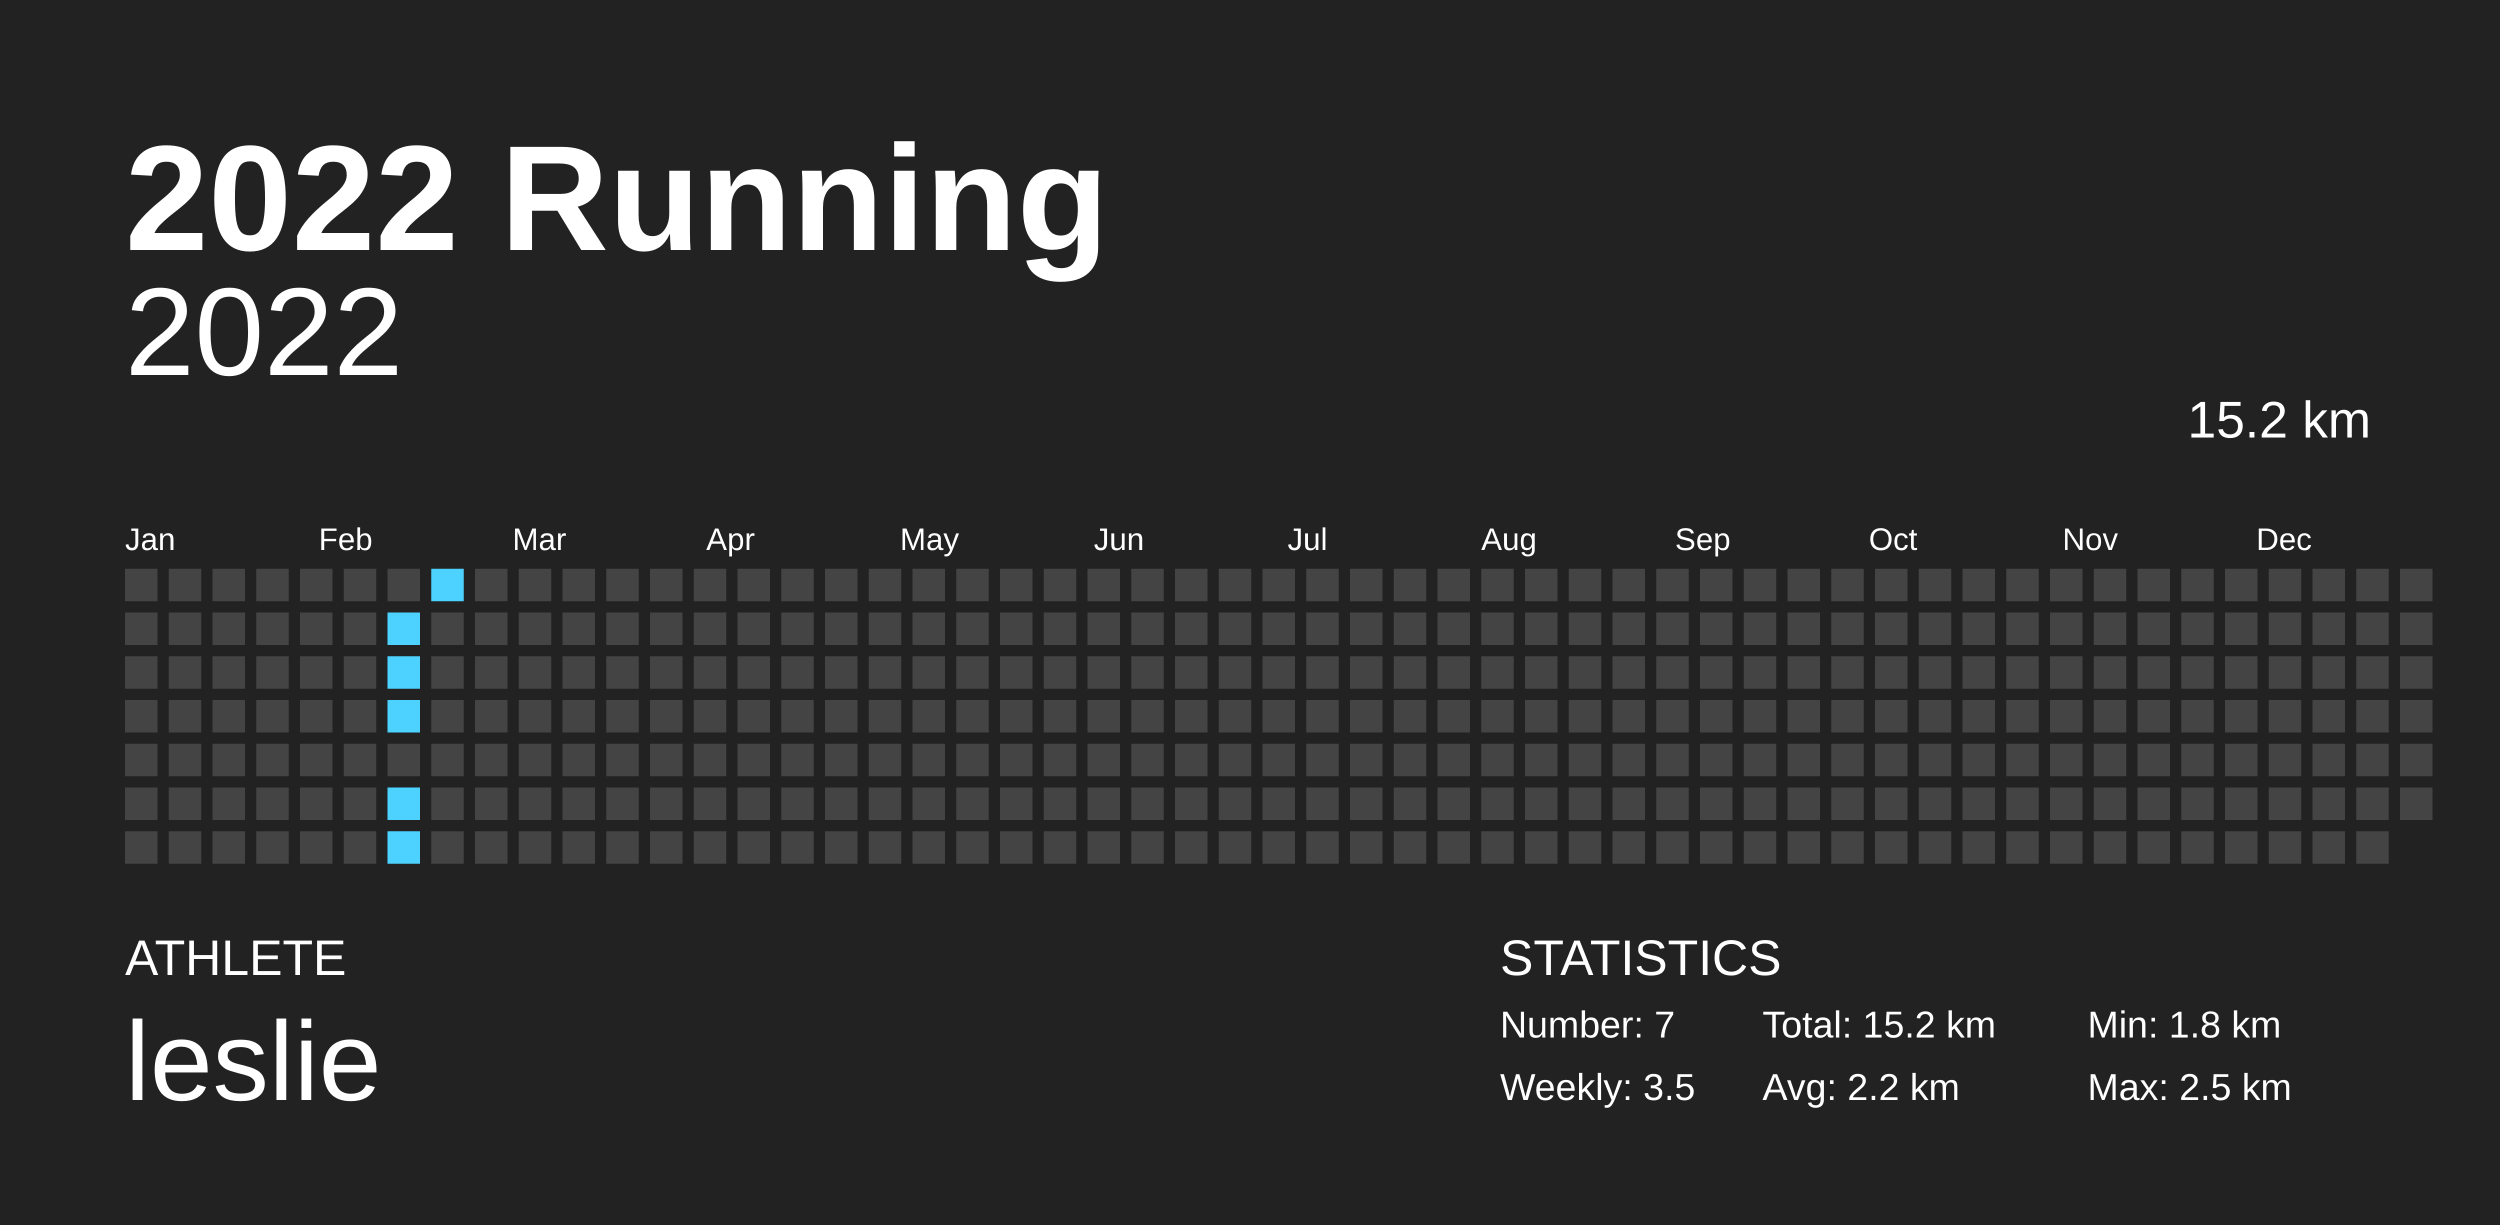
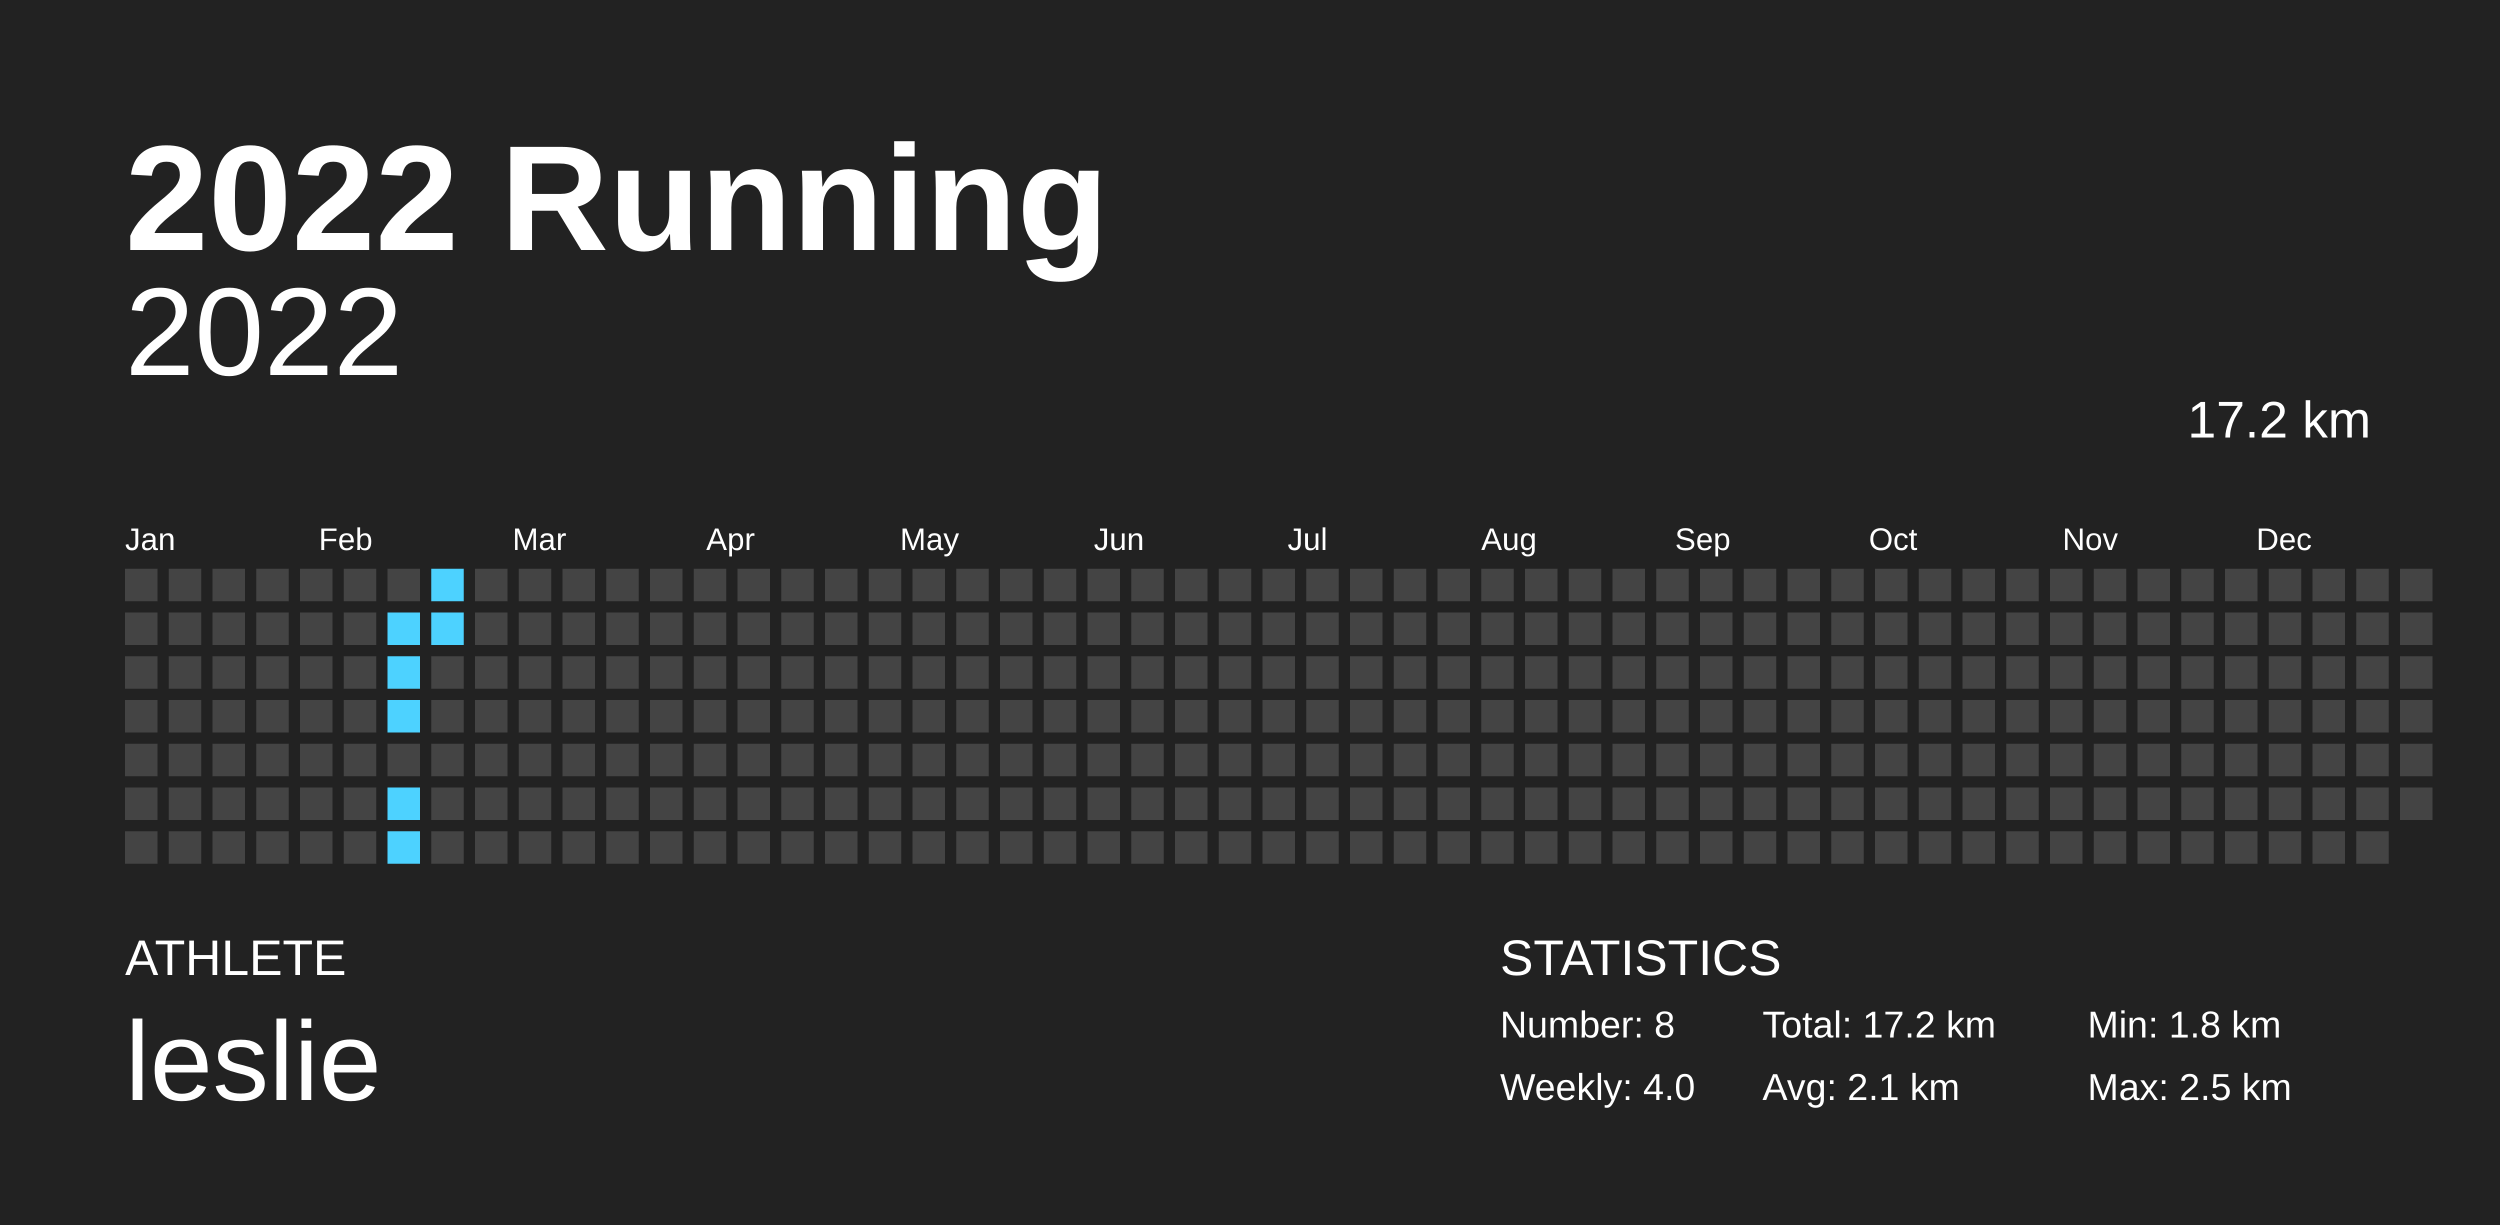
<svg xmlns="http://www.w3.org/2000/svg" baseProfile="full" height="98mm" version="1.1" viewBox="0,0,200,98" width="200mm">
  <defs />
  <rect fill="#222222" height="98" width="200" x="0" y="0" />
  <text fill="#FFFFFF" style="font-size:12px; font-family:Arial; font-weight:bold;" x="10" y="20">2022 Running</text>
  <text fill="#FFFFFF" style="font-size:4px; font-family:Arial" x="10" y="78">ATHLETE</text>
  <text fill="#FFFFFF" style="font-size:9px; font-family:Arial" x="10" y="88">leslie</text>
  <text fill="#FFFFFF" style="font-size:4px; font-family:Arial" x="120" y="78">STATISTICS</text>
-   <text fill="#FFFFFF" style="font-size:3px; font-family:Arial" x="120" y="83">Number: 7</text>
-   <text fill="#FFFFFF" style="font-size:3px; font-family:Arial" x="120" y="88">Weekly: 3.5</text>
-   <text fill="#FFFFFF" style="font-size:3px; font-family:Arial" x="141" y="83">Total: 15.2 km</text>
-   <text fill="#FFFFFF" style="font-size:3px; font-family:Arial" x="141" y="88">Avg: 2.2 km</text>
+   <text fill="#FFFFFF" style="font-size:3px; font-family:Arial" x="120" y="83">Number: 8</text>
+   <text fill="#FFFFFF" style="font-size:3px; font-family:Arial" x="120" y="88">Weekly: 4.0</text>
+   <text fill="#FFFFFF" style="font-size:3px; font-family:Arial" x="141" y="83">Total: 17.2 km</text>
+   <text fill="#FFFFFF" style="font-size:3px; font-family:Arial" x="141" y="88">Avg: 2.1 km</text>
  <text fill="#FFFFFF" style="font-size:3px; font-family:Arial" x="167" y="83">Min: 1.8 km</text>
  <text fill="#FFFFFF" style="font-size:3px; font-family:Arial" x="167" y="88">Max: 2.5 km</text>
  <text alignment-baseline="hanging" fill="#FFFFFF" style="font-size:10.0px; font-family:Arial;" x="10" y="30">2022</text>
-   <text alignment-baseline="hanging" fill="#FFFFFF" style="font-size:4.125px; font-family:Arial;" x="175" y="35">15.2 km</text>
+   <text alignment-baseline="hanging" fill="#FFFFFF" style="font-size:4.125px; font-family:Arial;" x="175" y="35">17.2 km</text>
  <text fill="#FFFFFF" style="font-size:2.5px; font-family:Arial" x="10.0" y="44">Jan</text>
  <text fill="#FFFFFF" style="font-size:2.5px; font-family:Arial" x="25.5" y="44">Feb</text>
  <text fill="#FFFFFF" style="font-size:2.5px; font-family:Arial" x="41.0" y="44">Mar</text>
  <text fill="#FFFFFF" style="font-size:2.5px; font-family:Arial" x="56.5" y="44">Apr</text>
  <text fill="#FFFFFF" style="font-size:2.5px; font-family:Arial" x="72.0" y="44">May</text>
  <text fill="#FFFFFF" style="font-size:2.5px; font-family:Arial" x="87.5" y="44">Jun</text>
  <text fill="#FFFFFF" style="font-size:2.5px; font-family:Arial" x="103.0" y="44">Jul</text>
  <text fill="#FFFFFF" style="font-size:2.5px; font-family:Arial" x="118.5" y="44">Aug</text>
  <text fill="#FFFFFF" style="font-size:2.5px; font-family:Arial" x="134.0" y="44">Sep</text>
  <text fill="#FFFFFF" style="font-size:2.5px; font-family:Arial" x="149.5" y="44">Oct</text>
  <text fill="#FFFFFF" style="font-size:2.5px; font-family:Arial" x="165.0" y="44">Nov</text>
  <text fill="#FFFFFF" style="font-size:2.5px; font-family:Arial" x="180.5" y="44">Dec</text>
  <rect fill="#444444" height="2.6" width="2.6" x="10.0" y="45.5" />
  <rect fill="#444444" height="2.6" width="2.6" x="10.0" y="49.0" />
  <rect fill="#444444" height="2.6" width="2.6" x="10.0" y="52.5" />
  <rect fill="#444444" height="2.6" width="2.6" x="10.0" y="56.0" />
  <rect fill="#444444" height="2.6" width="2.6" x="10.0" y="59.5" />
  <rect fill="#444444" height="2.6" width="2.6" x="10.0" y="63.0" />
  <rect fill="#444444" height="2.6" width="2.6" x="10.0" y="66.5" />
  <rect fill="#444444" height="2.6" width="2.6" x="13.5" y="45.5" />
  <rect fill="#444444" height="2.6" width="2.6" x="13.5" y="49.0" />
  <rect fill="#444444" height="2.6" width="2.6" x="13.5" y="52.5" />
  <rect fill="#444444" height="2.6" width="2.6" x="13.5" y="56.0" />
  <rect fill="#444444" height="2.6" width="2.6" x="13.5" y="59.5" />
  <rect fill="#444444" height="2.6" width="2.6" x="13.5" y="63.0" />
  <rect fill="#444444" height="2.6" width="2.6" x="13.5" y="66.5" />
  <rect fill="#444444" height="2.6" width="2.6" x="17.0" y="45.5" />
  <rect fill="#444444" height="2.6" width="2.6" x="17.0" y="49.0" />
  <rect fill="#444444" height="2.6" width="2.6" x="17.0" y="52.5" />
  <rect fill="#444444" height="2.6" width="2.6" x="17.0" y="56.0" />
  <rect fill="#444444" height="2.6" width="2.6" x="17.0" y="59.5" />
  <rect fill="#444444" height="2.6" width="2.6" x="17.0" y="63.0" />
  <rect fill="#444444" height="2.6" width="2.6" x="17.0" y="66.5" />
  <rect fill="#444444" height="2.6" width="2.6" x="20.5" y="45.5" />
  <rect fill="#444444" height="2.6" width="2.6" x="20.5" y="49.0" />
  <rect fill="#444444" height="2.6" width="2.6" x="20.5" y="52.5" />
  <rect fill="#444444" height="2.6" width="2.6" x="20.5" y="56.0" />
  <rect fill="#444444" height="2.6" width="2.6" x="20.5" y="59.5" />
  <rect fill="#444444" height="2.6" width="2.6" x="20.5" y="63.0" />
  <rect fill="#444444" height="2.6" width="2.6" x="20.5" y="66.5" />
  <rect fill="#444444" height="2.6" width="2.6" x="24.0" y="45.5" />
  <rect fill="#444444" height="2.6" width="2.6" x="24.0" y="49.0" />
  <rect fill="#444444" height="2.6" width="2.6" x="24.0" y="52.5" />
  <rect fill="#444444" height="2.6" width="2.6" x="24.0" y="56.0" />
  <rect fill="#444444" height="2.6" width="2.6" x="24.0" y="59.5" />
  <rect fill="#444444" height="2.6" width="2.6" x="24.0" y="63.0" />
  <rect fill="#444444" height="2.6" width="2.6" x="24.0" y="66.5" />
  <rect fill="#444444" height="2.6" width="2.6" x="27.5" y="45.5" />
  <rect fill="#444444" height="2.6" width="2.6" x="27.5" y="49.0" />
  <rect fill="#444444" height="2.6" width="2.6" x="27.5" y="52.5" />
  <rect fill="#444444" height="2.6" width="2.6" x="27.5" y="56.0" />
  <rect fill="#444444" height="2.6" width="2.6" x="27.5" y="59.5" />
  <rect fill="#444444" height="2.6" width="2.6" x="27.5" y="63.0" />
  <rect fill="#444444" height="2.6" width="2.6" x="27.5" y="66.5" />
  <rect fill="#444444" height="2.6" width="2.6" x="31.0" y="45.5" />
  <rect fill="#4dd2ff" height="2.6" width="2.6" x="31.0" y="49.0" />
  <rect fill="#4dd2ff" height="2.6" width="2.6" x="31.0" y="52.5" />
  <rect fill="#4dd2ff" height="2.6" width="2.6" x="31.0" y="56.0" />
  <rect fill="#444444" height="2.6" width="2.6" x="31.0" y="59.5" />
  <rect fill="#4dd2ff" height="2.6" width="2.6" x="31.0" y="63.0" />
  <rect fill="#4dd2ff" height="2.6" width="2.6" x="31.0" y="66.5" />
  <rect fill="#4dd2ff" height="2.6" width="2.6" x="34.5" y="45.5" />
-   <rect fill="#444444" height="2.6" width="2.6" x="34.5" y="49.0" />
+   <rect fill="#4dd2ff" height="2.6" width="2.6" x="34.5" y="49.0" />
  <rect fill="#444444" height="2.6" width="2.6" x="34.5" y="52.5" />
  <rect fill="#444444" height="2.6" width="2.6" x="34.5" y="56.0" />
  <rect fill="#444444" height="2.6" width="2.6" x="34.5" y="59.5" />
  <rect fill="#444444" height="2.6" width="2.6" x="34.5" y="63.0" />
  <rect fill="#444444" height="2.6" width="2.6" x="34.5" y="66.5" />
  <rect fill="#444444" height="2.6" width="2.6" x="38.0" y="45.5" />
  <rect fill="#444444" height="2.6" width="2.6" x="38.0" y="49.0" />
  <rect fill="#444444" height="2.6" width="2.6" x="38.0" y="52.5" />
  <rect fill="#444444" height="2.6" width="2.6" x="38.0" y="56.0" />
  <rect fill="#444444" height="2.6" width="2.6" x="38.0" y="59.5" />
  <rect fill="#444444" height="2.6" width="2.6" x="38.0" y="63.0" />
  <rect fill="#444444" height="2.6" width="2.6" x="38.0" y="66.5" />
  <rect fill="#444444" height="2.6" width="2.6" x="41.5" y="45.5" />
  <rect fill="#444444" height="2.6" width="2.6" x="41.5" y="49.0" />
  <rect fill="#444444" height="2.6" width="2.6" x="41.5" y="52.5" />
  <rect fill="#444444" height="2.6" width="2.6" x="41.5" y="56.0" />
  <rect fill="#444444" height="2.6" width="2.6" x="41.5" y="59.5" />
  <rect fill="#444444" height="2.6" width="2.6" x="41.5" y="63.0" />
  <rect fill="#444444" height="2.6" width="2.6" x="41.5" y="66.5" />
  <rect fill="#444444" height="2.6" width="2.6" x="45.0" y="45.5" />
  <rect fill="#444444" height="2.6" width="2.6" x="45.0" y="49.0" />
  <rect fill="#444444" height="2.6" width="2.6" x="45.0" y="52.5" />
  <rect fill="#444444" height="2.6" width="2.6" x="45.0" y="56.0" />
  <rect fill="#444444" height="2.6" width="2.6" x="45.0" y="59.5" />
  <rect fill="#444444" height="2.6" width="2.6" x="45.0" y="63.0" />
  <rect fill="#444444" height="2.6" width="2.6" x="45.0" y="66.5" />
  <rect fill="#444444" height="2.6" width="2.6" x="48.5" y="45.5" />
  <rect fill="#444444" height="2.6" width="2.6" x="48.5" y="49.0" />
  <rect fill="#444444" height="2.6" width="2.6" x="48.5" y="52.5" />
  <rect fill="#444444" height="2.6" width="2.6" x="48.5" y="56.0" />
  <rect fill="#444444" height="2.6" width="2.6" x="48.5" y="59.5" />
  <rect fill="#444444" height="2.6" width="2.6" x="48.5" y="63.0" />
  <rect fill="#444444" height="2.6" width="2.6" x="48.5" y="66.5" />
  <rect fill="#444444" height="2.6" width="2.6" x="52.0" y="45.5" />
  <rect fill="#444444" height="2.6" width="2.6" x="52.0" y="49.0" />
  <rect fill="#444444" height="2.6" width="2.6" x="52.0" y="52.5" />
  <rect fill="#444444" height="2.6" width="2.6" x="52.0" y="56.0" />
  <rect fill="#444444" height="2.6" width="2.6" x="52.0" y="59.5" />
  <rect fill="#444444" height="2.6" width="2.6" x="52.0" y="63.0" />
  <rect fill="#444444" height="2.6" width="2.6" x="52.0" y="66.5" />
  <rect fill="#444444" height="2.6" width="2.6" x="55.5" y="45.5" />
  <rect fill="#444444" height="2.6" width="2.6" x="55.5" y="49.0" />
  <rect fill="#444444" height="2.6" width="2.6" x="55.5" y="52.5" />
  <rect fill="#444444" height="2.6" width="2.6" x="55.5" y="56.0" />
  <rect fill="#444444" height="2.6" width="2.6" x="55.5" y="59.5" />
  <rect fill="#444444" height="2.6" width="2.6" x="55.5" y="63.0" />
  <rect fill="#444444" height="2.6" width="2.6" x="55.5" y="66.5" />
  <rect fill="#444444" height="2.6" width="2.6" x="59.0" y="45.5" />
  <rect fill="#444444" height="2.6" width="2.6" x="59.0" y="49.0" />
  <rect fill="#444444" height="2.6" width="2.6" x="59.0" y="52.5" />
  <rect fill="#444444" height="2.6" width="2.6" x="59.0" y="56.0" />
  <rect fill="#444444" height="2.6" width="2.6" x="59.0" y="59.5" />
  <rect fill="#444444" height="2.6" width="2.6" x="59.0" y="63.0" />
  <rect fill="#444444" height="2.6" width="2.6" x="59.0" y="66.5" />
  <rect fill="#444444" height="2.6" width="2.6" x="62.5" y="45.5" />
  <rect fill="#444444" height="2.6" width="2.6" x="62.5" y="49.0" />
  <rect fill="#444444" height="2.6" width="2.6" x="62.5" y="52.5" />
  <rect fill="#444444" height="2.6" width="2.6" x="62.5" y="56.0" />
  <rect fill="#444444" height="2.6" width="2.6" x="62.5" y="59.5" />
  <rect fill="#444444" height="2.6" width="2.6" x="62.5" y="63.0" />
  <rect fill="#444444" height="2.6" width="2.6" x="62.5" y="66.5" />
  <rect fill="#444444" height="2.6" width="2.6" x="66.0" y="45.5" />
  <rect fill="#444444" height="2.6" width="2.6" x="66.0" y="49.0" />
  <rect fill="#444444" height="2.6" width="2.6" x="66.0" y="52.5" />
  <rect fill="#444444" height="2.6" width="2.6" x="66.0" y="56.0" />
  <rect fill="#444444" height="2.6" width="2.6" x="66.0" y="59.5" />
  <rect fill="#444444" height="2.6" width="2.6" x="66.0" y="63.0" />
  <rect fill="#444444" height="2.6" width="2.6" x="66.0" y="66.5" />
  <rect fill="#444444" height="2.6" width="2.6" x="69.5" y="45.5" />
  <rect fill="#444444" height="2.6" width="2.6" x="69.5" y="49.0" />
  <rect fill="#444444" height="2.6" width="2.6" x="69.5" y="52.5" />
  <rect fill="#444444" height="2.6" width="2.6" x="69.5" y="56.0" />
  <rect fill="#444444" height="2.6" width="2.6" x="69.5" y="59.5" />
  <rect fill="#444444" height="2.6" width="2.6" x="69.5" y="63.0" />
  <rect fill="#444444" height="2.6" width="2.6" x="69.5" y="66.5" />
  <rect fill="#444444" height="2.6" width="2.6" x="73.0" y="45.5" />
  <rect fill="#444444" height="2.6" width="2.6" x="73.0" y="49.0" />
  <rect fill="#444444" height="2.6" width="2.6" x="73.0" y="52.5" />
  <rect fill="#444444" height="2.6" width="2.6" x="73.0" y="56.0" />
  <rect fill="#444444" height="2.6" width="2.6" x="73.0" y="59.5" />
  <rect fill="#444444" height="2.6" width="2.6" x="73.0" y="63.0" />
  <rect fill="#444444" height="2.6" width="2.6" x="73.0" y="66.5" />
  <rect fill="#444444" height="2.6" width="2.6" x="76.5" y="45.5" />
  <rect fill="#444444" height="2.6" width="2.6" x="76.5" y="49.0" />
  <rect fill="#444444" height="2.6" width="2.6" x="76.5" y="52.5" />
  <rect fill="#444444" height="2.6" width="2.6" x="76.5" y="56.0" />
  <rect fill="#444444" height="2.6" width="2.6" x="76.5" y="59.5" />
  <rect fill="#444444" height="2.6" width="2.6" x="76.5" y="63.0" />
  <rect fill="#444444" height="2.6" width="2.6" x="76.5" y="66.5" />
  <rect fill="#444444" height="2.6" width="2.6" x="80.0" y="45.5" />
  <rect fill="#444444" height="2.6" width="2.6" x="80.0" y="49.0" />
  <rect fill="#444444" height="2.6" width="2.6" x="80.0" y="52.5" />
  <rect fill="#444444" height="2.6" width="2.6" x="80.0" y="56.0" />
  <rect fill="#444444" height="2.6" width="2.6" x="80.0" y="59.5" />
  <rect fill="#444444" height="2.6" width="2.6" x="80.0" y="63.0" />
  <rect fill="#444444" height="2.6" width="2.6" x="80.0" y="66.5" />
  <rect fill="#444444" height="2.6" width="2.6" x="83.5" y="45.5" />
  <rect fill="#444444" height="2.6" width="2.6" x="83.5" y="49.0" />
  <rect fill="#444444" height="2.6" width="2.6" x="83.5" y="52.5" />
  <rect fill="#444444" height="2.6" width="2.6" x="83.5" y="56.0" />
  <rect fill="#444444" height="2.6" width="2.6" x="83.5" y="59.5" />
  <rect fill="#444444" height="2.6" width="2.6" x="83.5" y="63.0" />
  <rect fill="#444444" height="2.6" width="2.6" x="83.5" y="66.5" />
  <rect fill="#444444" height="2.6" width="2.6" x="87.0" y="45.5" />
  <rect fill="#444444" height="2.6" width="2.6" x="87.0" y="49.0" />
  <rect fill="#444444" height="2.6" width="2.6" x="87.0" y="52.5" />
  <rect fill="#444444" height="2.6" width="2.6" x="87.0" y="56.0" />
  <rect fill="#444444" height="2.6" width="2.6" x="87.0" y="59.5" />
  <rect fill="#444444" height="2.6" width="2.6" x="87.0" y="63.0" />
  <rect fill="#444444" height="2.6" width="2.6" x="87.0" y="66.5" />
  <rect fill="#444444" height="2.6" width="2.6" x="90.5" y="45.5" />
  <rect fill="#444444" height="2.6" width="2.6" x="90.5" y="49.0" />
  <rect fill="#444444" height="2.6" width="2.6" x="90.5" y="52.5" />
  <rect fill="#444444" height="2.6" width="2.6" x="90.5" y="56.0" />
  <rect fill="#444444" height="2.6" width="2.6" x="90.5" y="59.5" />
  <rect fill="#444444" height="2.6" width="2.6" x="90.5" y="63.0" />
  <rect fill="#444444" height="2.6" width="2.6" x="90.5" y="66.5" />
  <rect fill="#444444" height="2.6" width="2.6" x="94.0" y="45.5" />
  <rect fill="#444444" height="2.6" width="2.6" x="94.0" y="49.0" />
  <rect fill="#444444" height="2.6" width="2.6" x="94.0" y="52.5" />
  <rect fill="#444444" height="2.6" width="2.6" x="94.0" y="56.0" />
  <rect fill="#444444" height="2.6" width="2.6" x="94.0" y="59.5" />
  <rect fill="#444444" height="2.6" width="2.6" x="94.0" y="63.0" />
  <rect fill="#444444" height="2.6" width="2.6" x="94.0" y="66.5" />
  <rect fill="#444444" height="2.6" width="2.6" x="97.5" y="45.5" />
  <rect fill="#444444" height="2.6" width="2.6" x="97.5" y="49.0" />
  <rect fill="#444444" height="2.6" width="2.6" x="97.5" y="52.5" />
  <rect fill="#444444" height="2.6" width="2.6" x="97.5" y="56.0" />
  <rect fill="#444444" height="2.6" width="2.6" x="97.5" y="59.5" />
  <rect fill="#444444" height="2.6" width="2.6" x="97.5" y="63.0" />
  <rect fill="#444444" height="2.6" width="2.6" x="97.5" y="66.5" />
  <rect fill="#444444" height="2.6" width="2.6" x="101.0" y="45.5" />
  <rect fill="#444444" height="2.6" width="2.6" x="101.0" y="49.0" />
  <rect fill="#444444" height="2.6" width="2.6" x="101.0" y="52.5" />
  <rect fill="#444444" height="2.6" width="2.6" x="101.0" y="56.0" />
  <rect fill="#444444" height="2.6" width="2.6" x="101.0" y="59.5" />
  <rect fill="#444444" height="2.6" width="2.6" x="101.0" y="63.0" />
  <rect fill="#444444" height="2.6" width="2.6" x="101.0" y="66.5" />
  <rect fill="#444444" height="2.6" width="2.6" x="104.5" y="45.5" />
  <rect fill="#444444" height="2.6" width="2.6" x="104.5" y="49.0" />
  <rect fill="#444444" height="2.6" width="2.6" x="104.5" y="52.5" />
  <rect fill="#444444" height="2.6" width="2.6" x="104.5" y="56.0" />
  <rect fill="#444444" height="2.6" width="2.6" x="104.5" y="59.5" />
  <rect fill="#444444" height="2.6" width="2.6" x="104.5" y="63.0" />
  <rect fill="#444444" height="2.6" width="2.6" x="104.5" y="66.5" />
  <rect fill="#444444" height="2.6" width="2.6" x="108.0" y="45.5" />
  <rect fill="#444444" height="2.6" width="2.6" x="108.0" y="49.0" />
  <rect fill="#444444" height="2.6" width="2.6" x="108.0" y="52.5" />
  <rect fill="#444444" height="2.6" width="2.6" x="108.0" y="56.0" />
  <rect fill="#444444" height="2.6" width="2.6" x="108.0" y="59.5" />
  <rect fill="#444444" height="2.6" width="2.6" x="108.0" y="63.0" />
  <rect fill="#444444" height="2.6" width="2.6" x="108.0" y="66.5" />
  <rect fill="#444444" height="2.6" width="2.6" x="111.5" y="45.5" />
  <rect fill="#444444" height="2.6" width="2.6" x="111.5" y="49.0" />
  <rect fill="#444444" height="2.6" width="2.6" x="111.5" y="52.5" />
  <rect fill="#444444" height="2.6" width="2.6" x="111.5" y="56.0" />
  <rect fill="#444444" height="2.6" width="2.6" x="111.5" y="59.5" />
  <rect fill="#444444" height="2.6" width="2.6" x="111.5" y="63.0" />
  <rect fill="#444444" height="2.6" width="2.6" x="111.5" y="66.5" />
  <rect fill="#444444" height="2.6" width="2.6" x="115.0" y="45.5" />
  <rect fill="#444444" height="2.6" width="2.6" x="115.0" y="49.0" />
  <rect fill="#444444" height="2.6" width="2.6" x="115.0" y="52.5" />
  <rect fill="#444444" height="2.6" width="2.6" x="115.0" y="56.0" />
  <rect fill="#444444" height="2.6" width="2.6" x="115.0" y="59.5" />
  <rect fill="#444444" height="2.6" width="2.6" x="115.0" y="63.0" />
  <rect fill="#444444" height="2.6" width="2.6" x="115.0" y="66.5" />
  <rect fill="#444444" height="2.6" width="2.6" x="118.5" y="45.5" />
  <rect fill="#444444" height="2.6" width="2.6" x="118.5" y="49.0" />
  <rect fill="#444444" height="2.6" width="2.6" x="118.5" y="52.5" />
  <rect fill="#444444" height="2.6" width="2.6" x="118.5" y="56.0" />
  <rect fill="#444444" height="2.6" width="2.6" x="118.5" y="59.5" />
  <rect fill="#444444" height="2.6" width="2.6" x="118.5" y="63.0" />
  <rect fill="#444444" height="2.6" width="2.6" x="118.5" y="66.5" />
  <rect fill="#444444" height="2.6" width="2.6" x="122.0" y="45.5" />
  <rect fill="#444444" height="2.6" width="2.6" x="122.0" y="49.0" />
  <rect fill="#444444" height="2.6" width="2.6" x="122.0" y="52.5" />
  <rect fill="#444444" height="2.6" width="2.6" x="122.0" y="56.0" />
  <rect fill="#444444" height="2.6" width="2.6" x="122.0" y="59.5" />
  <rect fill="#444444" height="2.6" width="2.6" x="122.0" y="63.0" />
  <rect fill="#444444" height="2.6" width="2.6" x="122.0" y="66.5" />
  <rect fill="#444444" height="2.6" width="2.6" x="125.5" y="45.5" />
  <rect fill="#444444" height="2.6" width="2.6" x="125.5" y="49.0" />
  <rect fill="#444444" height="2.6" width="2.6" x="125.5" y="52.5" />
  <rect fill="#444444" height="2.6" width="2.6" x="125.5" y="56.0" />
  <rect fill="#444444" height="2.6" width="2.6" x="125.5" y="59.5" />
  <rect fill="#444444" height="2.6" width="2.6" x="125.5" y="63.0" />
  <rect fill="#444444" height="2.6" width="2.6" x="125.5" y="66.5" />
  <rect fill="#444444" height="2.6" width="2.6" x="129.0" y="45.5" />
  <rect fill="#444444" height="2.6" width="2.6" x="129.0" y="49.0" />
  <rect fill="#444444" height="2.6" width="2.6" x="129.0" y="52.5" />
  <rect fill="#444444" height="2.6" width="2.6" x="129.0" y="56.0" />
  <rect fill="#444444" height="2.6" width="2.6" x="129.0" y="59.5" />
  <rect fill="#444444" height="2.6" width="2.6" x="129.0" y="63.0" />
  <rect fill="#444444" height="2.6" width="2.6" x="129.0" y="66.5" />
  <rect fill="#444444" height="2.6" width="2.6" x="132.5" y="45.5" />
  <rect fill="#444444" height="2.6" width="2.6" x="132.5" y="49.0" />
  <rect fill="#444444" height="2.6" width="2.6" x="132.5" y="52.5" />
  <rect fill="#444444" height="2.6" width="2.6" x="132.5" y="56.0" />
  <rect fill="#444444" height="2.6" width="2.6" x="132.5" y="59.5" />
  <rect fill="#444444" height="2.6" width="2.6" x="132.5" y="63.0" />
  <rect fill="#444444" height="2.6" width="2.6" x="132.5" y="66.5" />
  <rect fill="#444444" height="2.6" width="2.6" x="136.0" y="45.5" />
  <rect fill="#444444" height="2.6" width="2.6" x="136.0" y="49.0" />
  <rect fill="#444444" height="2.6" width="2.6" x="136.0" y="52.5" />
  <rect fill="#444444" height="2.6" width="2.6" x="136.0" y="56.0" />
  <rect fill="#444444" height="2.6" width="2.6" x="136.0" y="59.5" />
  <rect fill="#444444" height="2.6" width="2.6" x="136.0" y="63.0" />
  <rect fill="#444444" height="2.6" width="2.6" x="136.0" y="66.5" />
  <rect fill="#444444" height="2.6" width="2.6" x="139.5" y="45.5" />
  <rect fill="#444444" height="2.6" width="2.6" x="139.5" y="49.0" />
  <rect fill="#444444" height="2.6" width="2.6" x="139.5" y="52.5" />
  <rect fill="#444444" height="2.6" width="2.6" x="139.5" y="56.0" />
  <rect fill="#444444" height="2.6" width="2.6" x="139.5" y="59.5" />
  <rect fill="#444444" height="2.6" width="2.6" x="139.5" y="63.0" />
  <rect fill="#444444" height="2.6" width="2.6" x="139.5" y="66.5" />
  <rect fill="#444444" height="2.6" width="2.6" x="143.0" y="45.5" />
  <rect fill="#444444" height="2.6" width="2.6" x="143.0" y="49.0" />
  <rect fill="#444444" height="2.6" width="2.6" x="143.0" y="52.5" />
  <rect fill="#444444" height="2.6" width="2.6" x="143.0" y="56.0" />
  <rect fill="#444444" height="2.6" width="2.6" x="143.0" y="59.5" />
  <rect fill="#444444" height="2.6" width="2.6" x="143.0" y="63.0" />
  <rect fill="#444444" height="2.6" width="2.6" x="143.0" y="66.5" />
  <rect fill="#444444" height="2.6" width="2.6" x="146.5" y="45.5" />
  <rect fill="#444444" height="2.6" width="2.6" x="146.5" y="49.0" />
  <rect fill="#444444" height="2.6" width="2.6" x="146.5" y="52.5" />
  <rect fill="#444444" height="2.6" width="2.6" x="146.5" y="56.0" />
  <rect fill="#444444" height="2.6" width="2.6" x="146.5" y="59.5" />
  <rect fill="#444444" height="2.6" width="2.6" x="146.5" y="63.0" />
  <rect fill="#444444" height="2.6" width="2.6" x="146.5" y="66.5" />
  <rect fill="#444444" height="2.6" width="2.6" x="150.0" y="45.5" />
  <rect fill="#444444" height="2.6" width="2.6" x="150.0" y="49.0" />
  <rect fill="#444444" height="2.6" width="2.6" x="150.0" y="52.5" />
  <rect fill="#444444" height="2.6" width="2.6" x="150.0" y="56.0" />
  <rect fill="#444444" height="2.6" width="2.6" x="150.0" y="59.5" />
  <rect fill="#444444" height="2.6" width="2.6" x="150.0" y="63.0" />
  <rect fill="#444444" height="2.6" width="2.6" x="150.0" y="66.5" />
  <rect fill="#444444" height="2.6" width="2.6" x="153.5" y="45.5" />
  <rect fill="#444444" height="2.6" width="2.6" x="153.5" y="49.0" />
  <rect fill="#444444" height="2.6" width="2.6" x="153.5" y="52.5" />
  <rect fill="#444444" height="2.6" width="2.6" x="153.5" y="56.0" />
  <rect fill="#444444" height="2.6" width="2.6" x="153.5" y="59.5" />
  <rect fill="#444444" height="2.6" width="2.6" x="153.5" y="63.0" />
  <rect fill="#444444" height="2.6" width="2.6" x="153.5" y="66.5" />
  <rect fill="#444444" height="2.6" width="2.6" x="157.0" y="45.5" />
  <rect fill="#444444" height="2.6" width="2.6" x="157.0" y="49.0" />
  <rect fill="#444444" height="2.6" width="2.6" x="157.0" y="52.5" />
  <rect fill="#444444" height="2.6" width="2.6" x="157.0" y="56.0" />
  <rect fill="#444444" height="2.6" width="2.6" x="157.0" y="59.5" />
  <rect fill="#444444" height="2.6" width="2.6" x="157.0" y="63.0" />
  <rect fill="#444444" height="2.6" width="2.6" x="157.0" y="66.5" />
  <rect fill="#444444" height="2.6" width="2.6" x="160.5" y="45.5" />
  <rect fill="#444444" height="2.6" width="2.6" x="160.5" y="49.0" />
  <rect fill="#444444" height="2.6" width="2.6" x="160.5" y="52.5" />
  <rect fill="#444444" height="2.6" width="2.6" x="160.5" y="56.0" />
  <rect fill="#444444" height="2.6" width="2.6" x="160.5" y="59.5" />
  <rect fill="#444444" height="2.6" width="2.6" x="160.5" y="63.0" />
  <rect fill="#444444" height="2.6" width="2.6" x="160.5" y="66.5" />
  <rect fill="#444444" height="2.6" width="2.6" x="164.0" y="45.5" />
  <rect fill="#444444" height="2.6" width="2.6" x="164.0" y="49.0" />
  <rect fill="#444444" height="2.6" width="2.6" x="164.0" y="52.5" />
  <rect fill="#444444" height="2.6" width="2.6" x="164.0" y="56.0" />
  <rect fill="#444444" height="2.6" width="2.6" x="164.0" y="59.5" />
  <rect fill="#444444" height="2.6" width="2.6" x="164.0" y="63.0" />
  <rect fill="#444444" height="2.6" width="2.6" x="164.0" y="66.5" />
  <rect fill="#444444" height="2.6" width="2.6" x="167.5" y="45.5" />
  <rect fill="#444444" height="2.6" width="2.6" x="167.5" y="49.0" />
  <rect fill="#444444" height="2.6" width="2.6" x="167.5" y="52.5" />
  <rect fill="#444444" height="2.6" width="2.6" x="167.5" y="56.0" />
  <rect fill="#444444" height="2.6" width="2.6" x="167.5" y="59.5" />
  <rect fill="#444444" height="2.6" width="2.6" x="167.5" y="63.0" />
  <rect fill="#444444" height="2.6" width="2.6" x="167.5" y="66.5" />
  <rect fill="#444444" height="2.6" width="2.6" x="171.0" y="45.5" />
  <rect fill="#444444" height="2.6" width="2.6" x="171.0" y="49.0" />
  <rect fill="#444444" height="2.6" width="2.6" x="171.0" y="52.5" />
  <rect fill="#444444" height="2.6" width="2.6" x="171.0" y="56.0" />
  <rect fill="#444444" height="2.6" width="2.6" x="171.0" y="59.5" />
  <rect fill="#444444" height="2.6" width="2.6" x="171.0" y="63.0" />
  <rect fill="#444444" height="2.6" width="2.6" x="171.0" y="66.5" />
  <rect fill="#444444" height="2.6" width="2.6" x="174.5" y="45.5" />
  <rect fill="#444444" height="2.6" width="2.6" x="174.5" y="49.0" />
  <rect fill="#444444" height="2.6" width="2.6" x="174.5" y="52.5" />
  <rect fill="#444444" height="2.6" width="2.6" x="174.5" y="56.0" />
  <rect fill="#444444" height="2.6" width="2.6" x="174.5" y="59.5" />
  <rect fill="#444444" height="2.6" width="2.6" x="174.5" y="63.0" />
  <rect fill="#444444" height="2.6" width="2.6" x="174.5" y="66.5" />
  <rect fill="#444444" height="2.6" width="2.6" x="178.0" y="45.5" />
  <rect fill="#444444" height="2.6" width="2.6" x="178.0" y="49.0" />
  <rect fill="#444444" height="2.6" width="2.6" x="178.0" y="52.5" />
  <rect fill="#444444" height="2.6" width="2.6" x="178.0" y="56.0" />
  <rect fill="#444444" height="2.6" width="2.6" x="178.0" y="59.5" />
  <rect fill="#444444" height="2.6" width="2.6" x="178.0" y="63.0" />
  <rect fill="#444444" height="2.6" width="2.6" x="178.0" y="66.5" />
  <rect fill="#444444" height="2.6" width="2.6" x="181.5" y="45.5" />
  <rect fill="#444444" height="2.6" width="2.6" x="181.5" y="49.0" />
  <rect fill="#444444" height="2.6" width="2.6" x="181.5" y="52.5" />
  <rect fill="#444444" height="2.6" width="2.6" x="181.5" y="56.0" />
  <rect fill="#444444" height="2.6" width="2.6" x="181.5" y="59.5" />
  <rect fill="#444444" height="2.6" width="2.6" x="181.5" y="63.0" />
  <rect fill="#444444" height="2.6" width="2.6" x="181.5" y="66.5" />
  <rect fill="#444444" height="2.6" width="2.6" x="185.0" y="45.5" />
  <rect fill="#444444" height="2.6" width="2.6" x="185.0" y="49.0" />
  <rect fill="#444444" height="2.6" width="2.6" x="185.0" y="52.5" />
  <rect fill="#444444" height="2.6" width="2.6" x="185.0" y="56.0" />
  <rect fill="#444444" height="2.6" width="2.6" x="185.0" y="59.5" />
  <rect fill="#444444" height="2.6" width="2.6" x="185.0" y="63.0" />
  <rect fill="#444444" height="2.6" width="2.6" x="185.0" y="66.5" />
  <rect fill="#444444" height="2.6" width="2.6" x="188.5" y="45.5" />
  <rect fill="#444444" height="2.6" width="2.6" x="188.5" y="49.0" />
  <rect fill="#444444" height="2.6" width="2.6" x="188.5" y="52.5" />
  <rect fill="#444444" height="2.6" width="2.6" x="188.5" y="56.0" />
  <rect fill="#444444" height="2.6" width="2.6" x="188.5" y="59.5" />
  <rect fill="#444444" height="2.6" width="2.6" x="188.5" y="63.0" />
  <rect fill="#444444" height="2.6" width="2.6" x="188.5" y="66.5" />
  <rect fill="#444444" height="2.6" width="2.6" x="192.0" y="45.5" />
  <rect fill="#444444" height="2.6" width="2.6" x="192.0" y="49.0" />
  <rect fill="#444444" height="2.6" width="2.6" x="192.0" y="52.5" />
  <rect fill="#444444" height="2.6" width="2.6" x="192.0" y="56.0" />
  <rect fill="#444444" height="2.6" width="2.6" x="192.0" y="59.5" />
  <rect fill="#444444" height="2.6" width="2.6" x="192.0" y="63.0" />
</svg>
